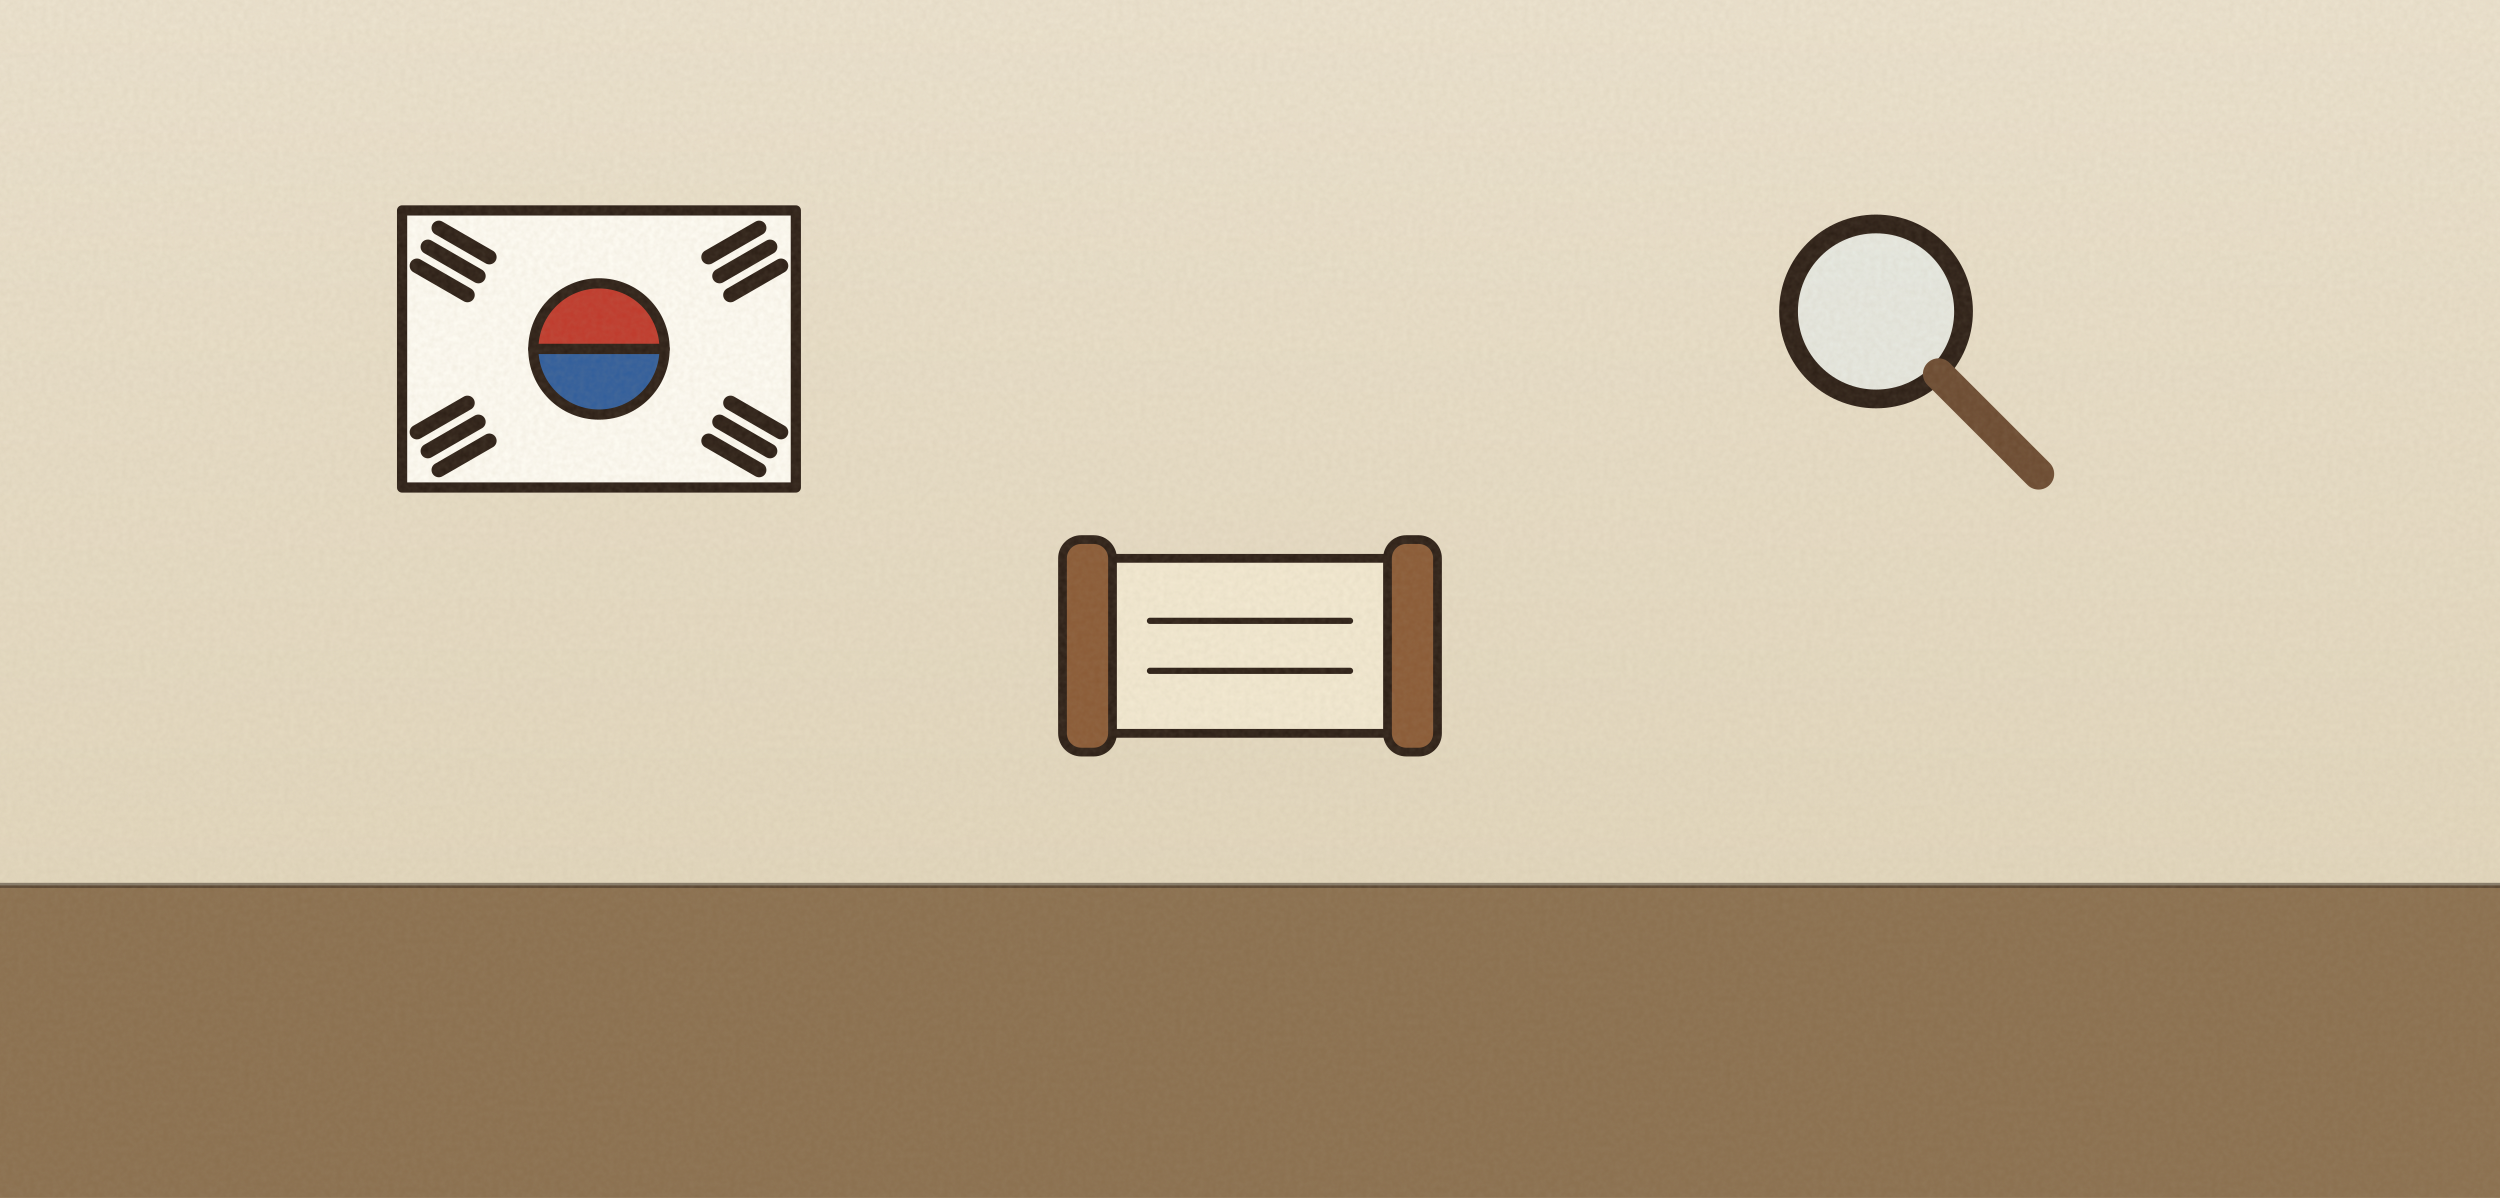
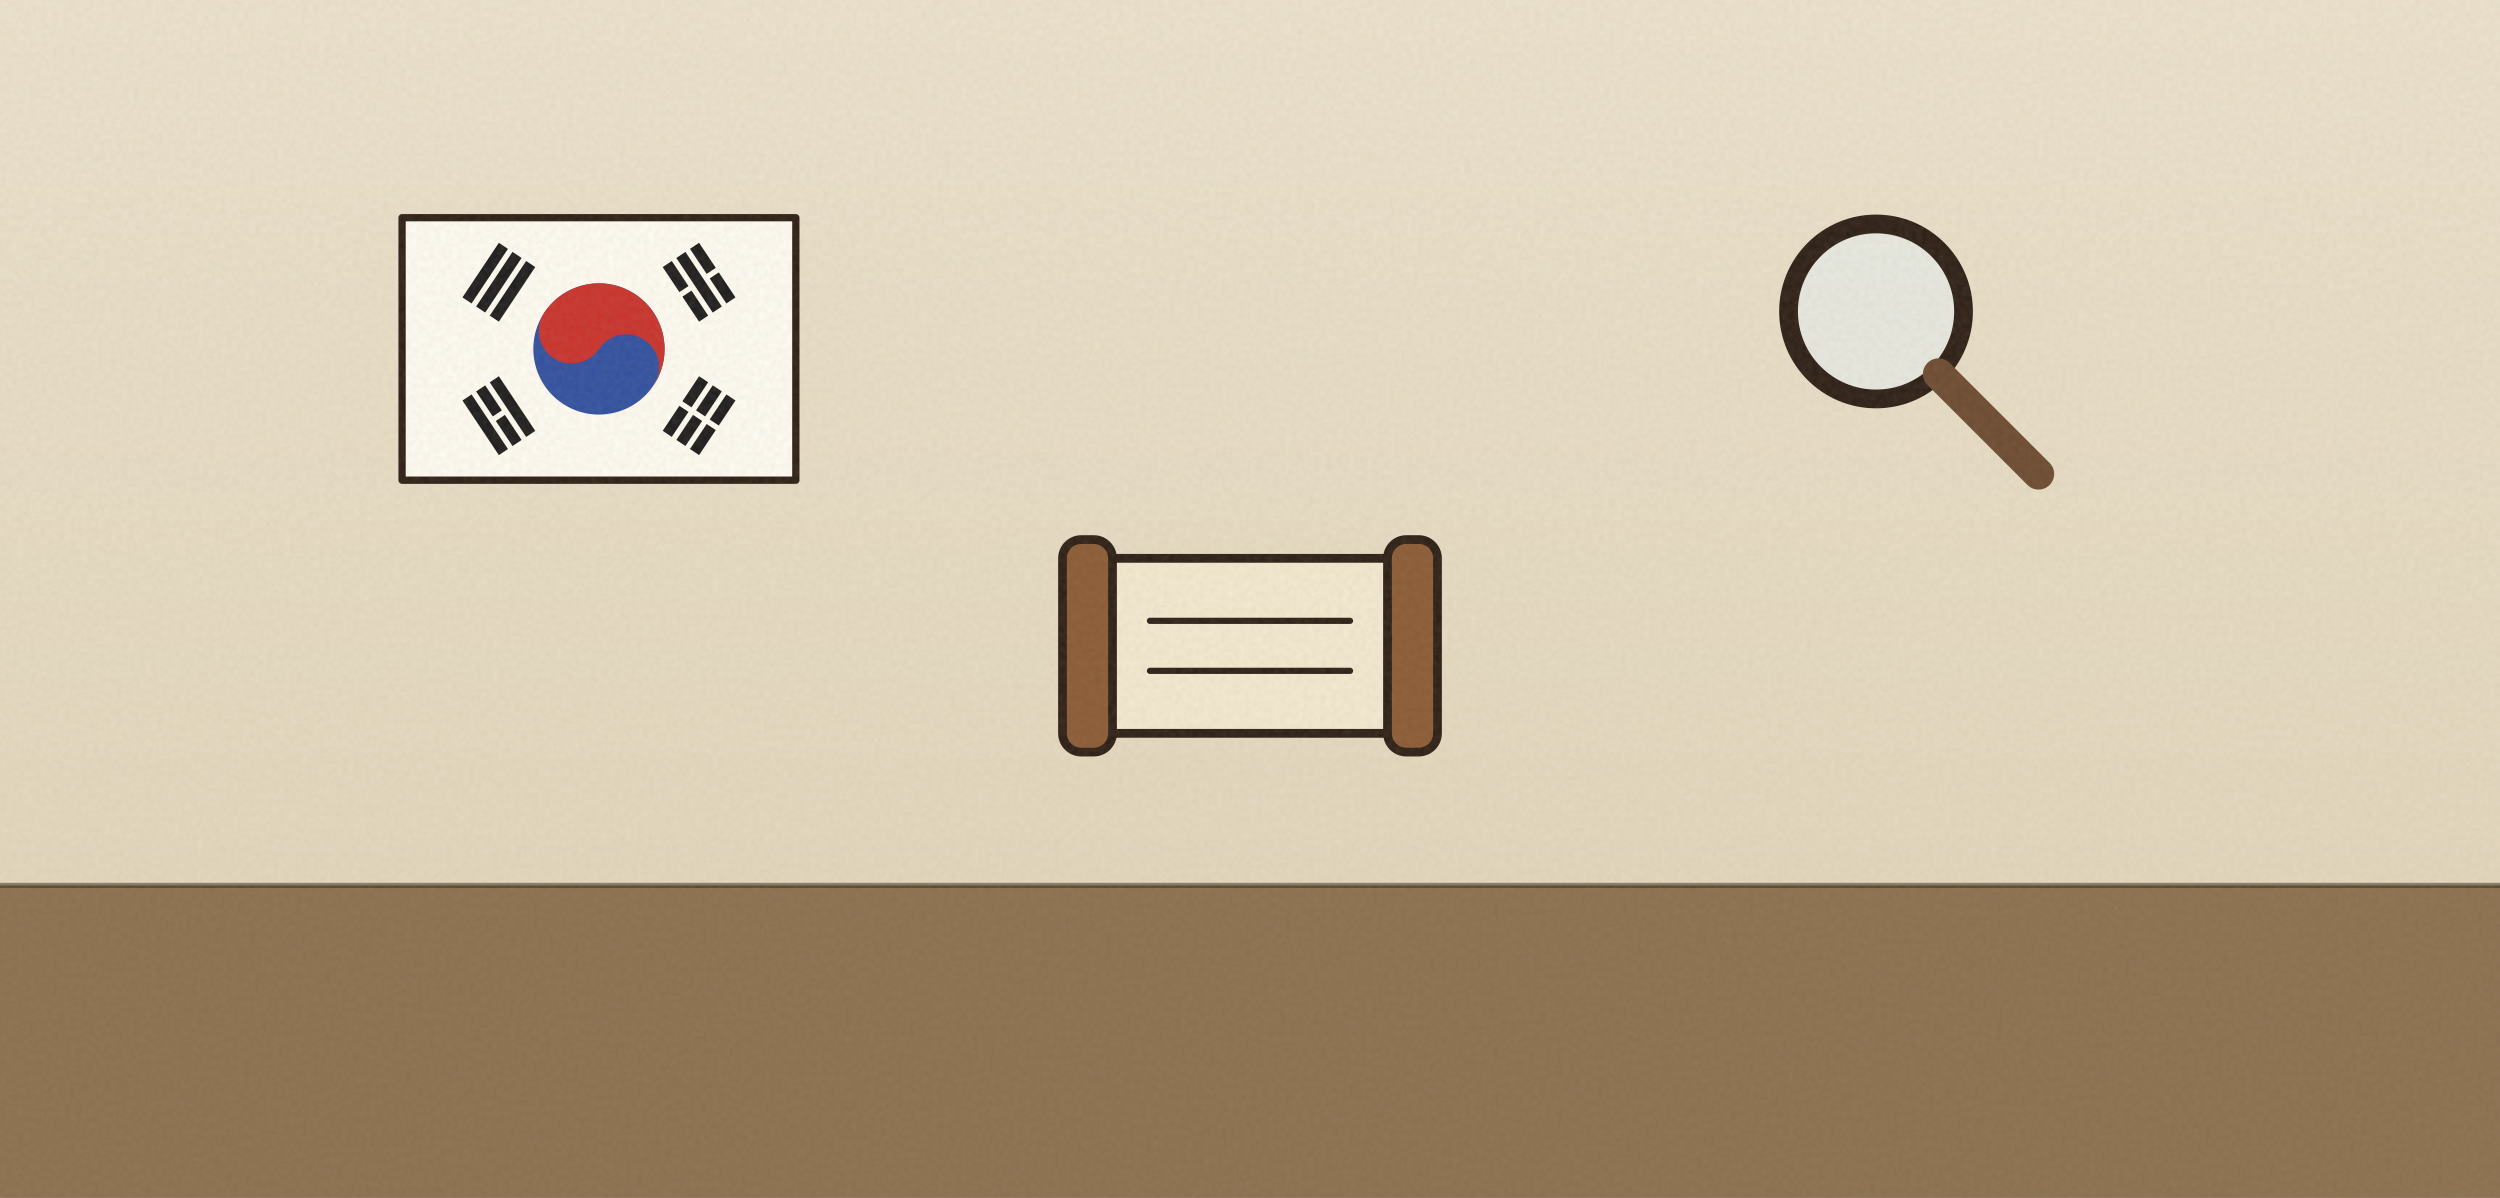
<svg xmlns="http://www.w3.org/2000/svg" viewBox="0 0 480 230" width="480" height="230" role="img" aria-label="유리 진열장 속 태극기와 이름 명단, 돋보기">
  <defs>
    <linearGradient id="sky" x1="0" y1="0" x2="0" y2="1">
      <stop offset="0" stop-color="#ece3cf" />
      <stop offset="1" stop-color="#e0d4b8" />
    </linearGradient>
    <filter id="paper" x="0" y="0" width="100%" height="100%">
      <feTurbulence type="fractalNoise" baseFrequency="0.9" numOctaves="2" seed="4" result="n" />
      <feColorMatrix in="n" type="matrix" values="0 0 0 0 0.45  0 0 0 0 0.36  0 0 0 0 0.25  0 0 0 0.16 0" />
      <feComposite in2="SourceGraphic" operator="in" />
    </filter>
    <filter id="wash">
      <feTurbulence type="fractalNoise" baseFrequency="0.03 0.08" numOctaves="3" seed="7" result="t" />
      <feDisplacementMap in="SourceGraphic" in2="t" scale="6" />
    </filter>
    <linearGradient id="sea" x1="0" y1="0" x2="0" y2="1">
      <stop offset="0" stop-color="#5c8190" />
      <stop offset="1" stop-color="#3f6577" />
    </linearGradient>
  </defs>
  <rect width="480" height="230" fill="url(#sky)" />
  <rect y="170" width="480" height="60" fill="#8a6f4e" />
  <path d="M0 170 H480" stroke="#2a1d14" opacity=".5" />
  <g transform="translate(115 67) scale(1.4)" stroke="#2a1d14" stroke-width="1.4" stroke-linejoin="round" stroke-linecap="round">
-     <rect x="-27" y="-19" width="54" height="38" fill="#fffdf4" />
-     <path d="M-9 0 A9 9 0 0 1 9 0 Z" fill="#c0392b" />
-     <path d="M-9 0 A9 9 0 0 0 9 0 Z" fill="#2f5d9c" />
-     <g stroke-width="2" stroke="#2a1d14">
-       <path d="M-24 -15 h8 M-24 -12 h8 M-24 -9 h8" transform="rotate(30 -20 -12)" />
-       <path d="M16 -15 h8 M16 -12 h8 M16 -9 h8" transform="rotate(-30 20 -12)" />
-       <path d="M-24 9 h8 M-24 12 h8 M-24 15 h8" transform="rotate(-30 -20 12)" />
-       <path d="M16 9 h8 M16 12 h8 M16 15 h8" transform="rotate(30 20 12)" />
+     <rect x="-27" y="-18" width="54" height="36" fill="#fffdf4" stroke-width="1" />
+     <g transform="rotate(33.69)" stroke="none">
+       <circle r="9" fill="#2f4fa0" />
+       <path d="M-9 0 A9 9 0 0 1 9 0 A4.5 4.5 0 0 0 0 0 A4.5 4.5 0 0 1 -9 0 Z" fill="#c8312b" />
+     </g>
+     <g fill="#1b1b1b" stroke="none">
+       <g transform="translate(-13.73 -9.15) rotate(-236.31)">
+         <rect x="-4.5" y="-3" width="9" height="1.5" />
+         <rect x="-4.5" y="-0.75" width="9" height="1.5" />
+         <rect x="-4.5" y="1.5" width="9" height="1.5" />
+       </g>
+       <g transform="translate(13.73 -9.15) rotate(-123.69)">
+         <rect x="-4.5" y="-3" width="4.125" height="1.5" />
+         <rect x="0.375" y="-3" width="4.125" height="1.5" />
+         <rect x="-4.5" y="-0.75" width="9" height="1.5" />
+         <rect x="-4.5" y="1.5" width="4.125" height="1.5" />
+         <rect x="0.375" y="1.5" width="4.125" height="1.5" />
+       </g>
+       <g transform="translate(-13.73 9.15) rotate(56.31)">
+         <rect x="-4.5" y="-3" width="9" height="1.5" />
+         <rect x="-4.5" y="-0.75" width="4.125" height="1.5" />
+         <rect x="0.375" y="-0.75" width="4.125" height="1.5" />
+         <rect x="-4.5" y="1.5" width="9" height="1.5" />
+       </g>
+       <g transform="translate(13.73 9.15) rotate(-56.31)">
+         <rect x="-4.5" y="-3" width="4.125" height="1.5" />
+         <rect x="0.375" y="-3" width="4.125" height="1.5" />
+         <rect x="-4.5" y="-0.75" width="4.125" height="1.5" />
+         <rect x="0.375" y="-0.75" width="4.125" height="1.5" />
+         <rect x="-4.5" y="1.5" width="4.125" height="1.5" />
+         <rect x="0.375" y="1.5" width="4.125" height="1.5" />
+       </g>
    </g>
  </g>
  <g transform="translate(240 124) scale(1.2)" stroke="#2a1d14" stroke-width="1.4" stroke-linejoin="round" stroke-linecap="round">
    <rect x="-26" y="-14" width="52" height="28" fill="#f3ead2" />
    <rect x="-30" y="-17" width="8" height="34" rx="3" fill="#8a5a35" />
    <rect x="22" y="-17" width="8" height="34" rx="3" fill="#8a5a35" />
    <path d="M-16 -4 H16 M-16 4 H16" stroke-width="1" />
  </g>
  <g transform="translate(365 67) scale(1.2)" stroke="#2a1d14" stroke-width="1.4" stroke-linejoin="round" stroke-linecap="round">
    <circle cx="-4" cy="-6" r="14" fill="#e6f0f2" fill-opacity=".6" stroke-width="3" />
    <path d="M6 4 L22 20" stroke="#6b4a30" stroke-width="5" />
  </g>
  <rect width="480" height="230" fill="#fff" filter="url(#paper)" />
</svg>
